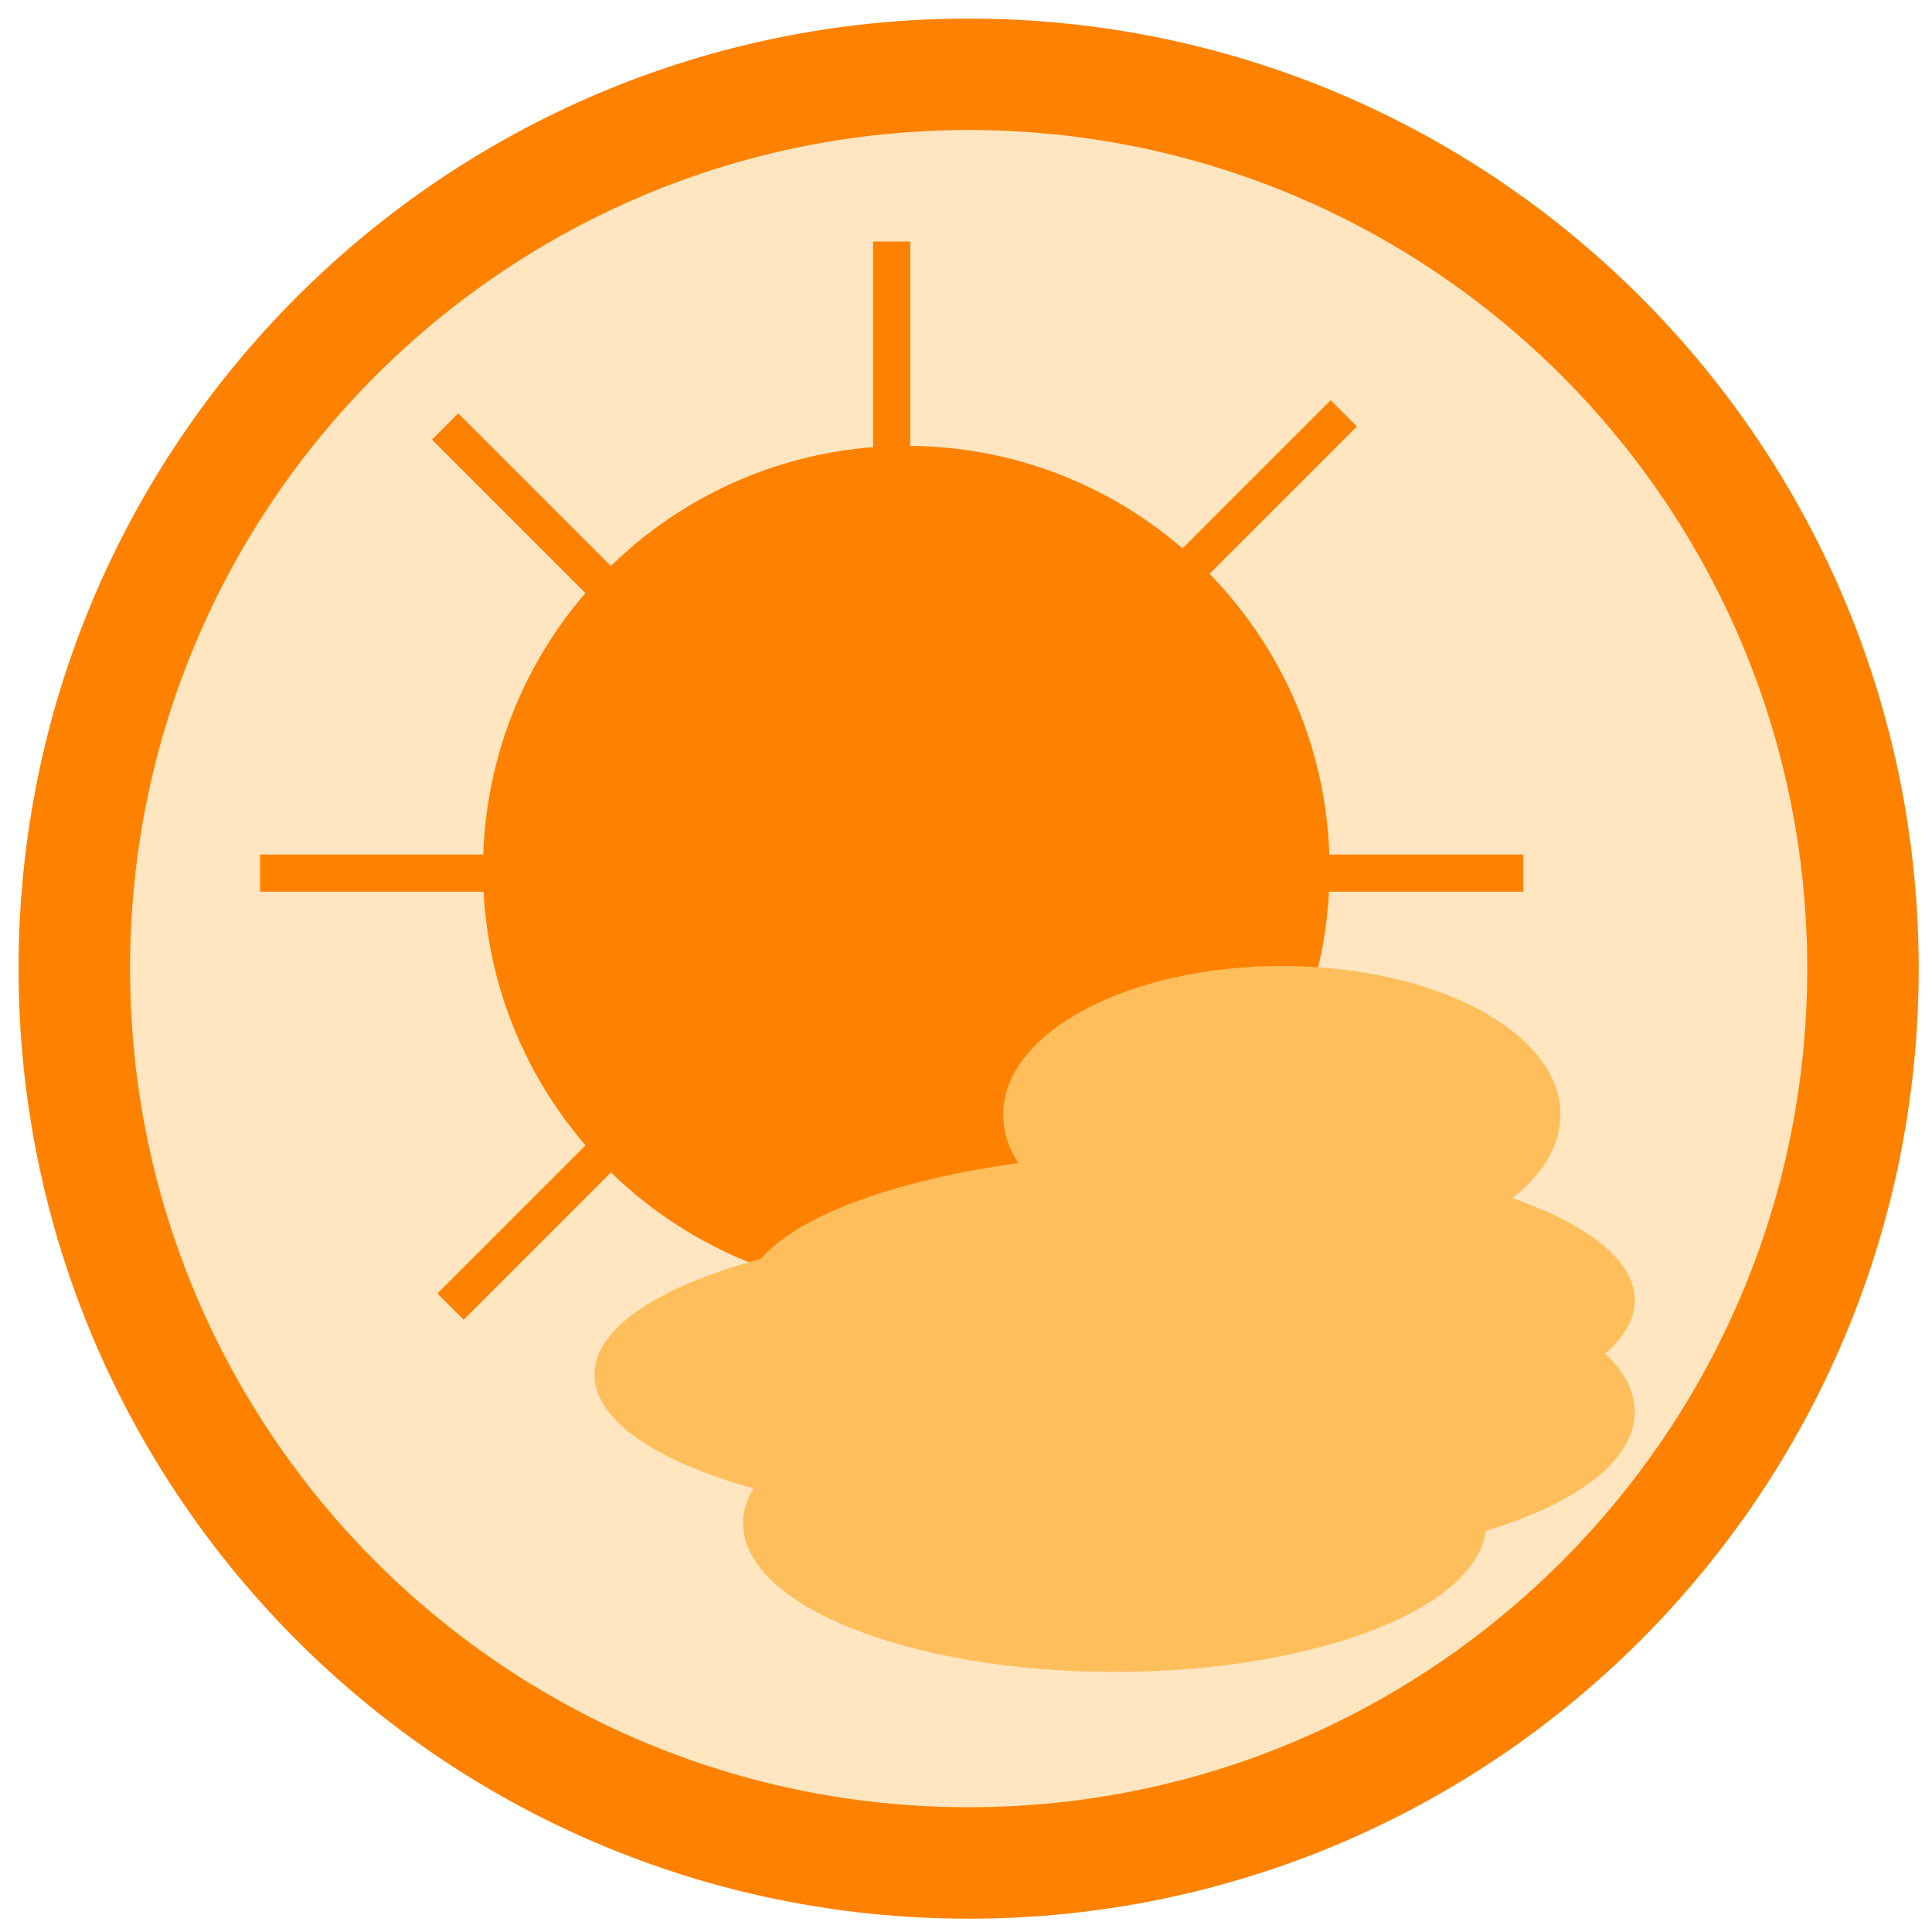
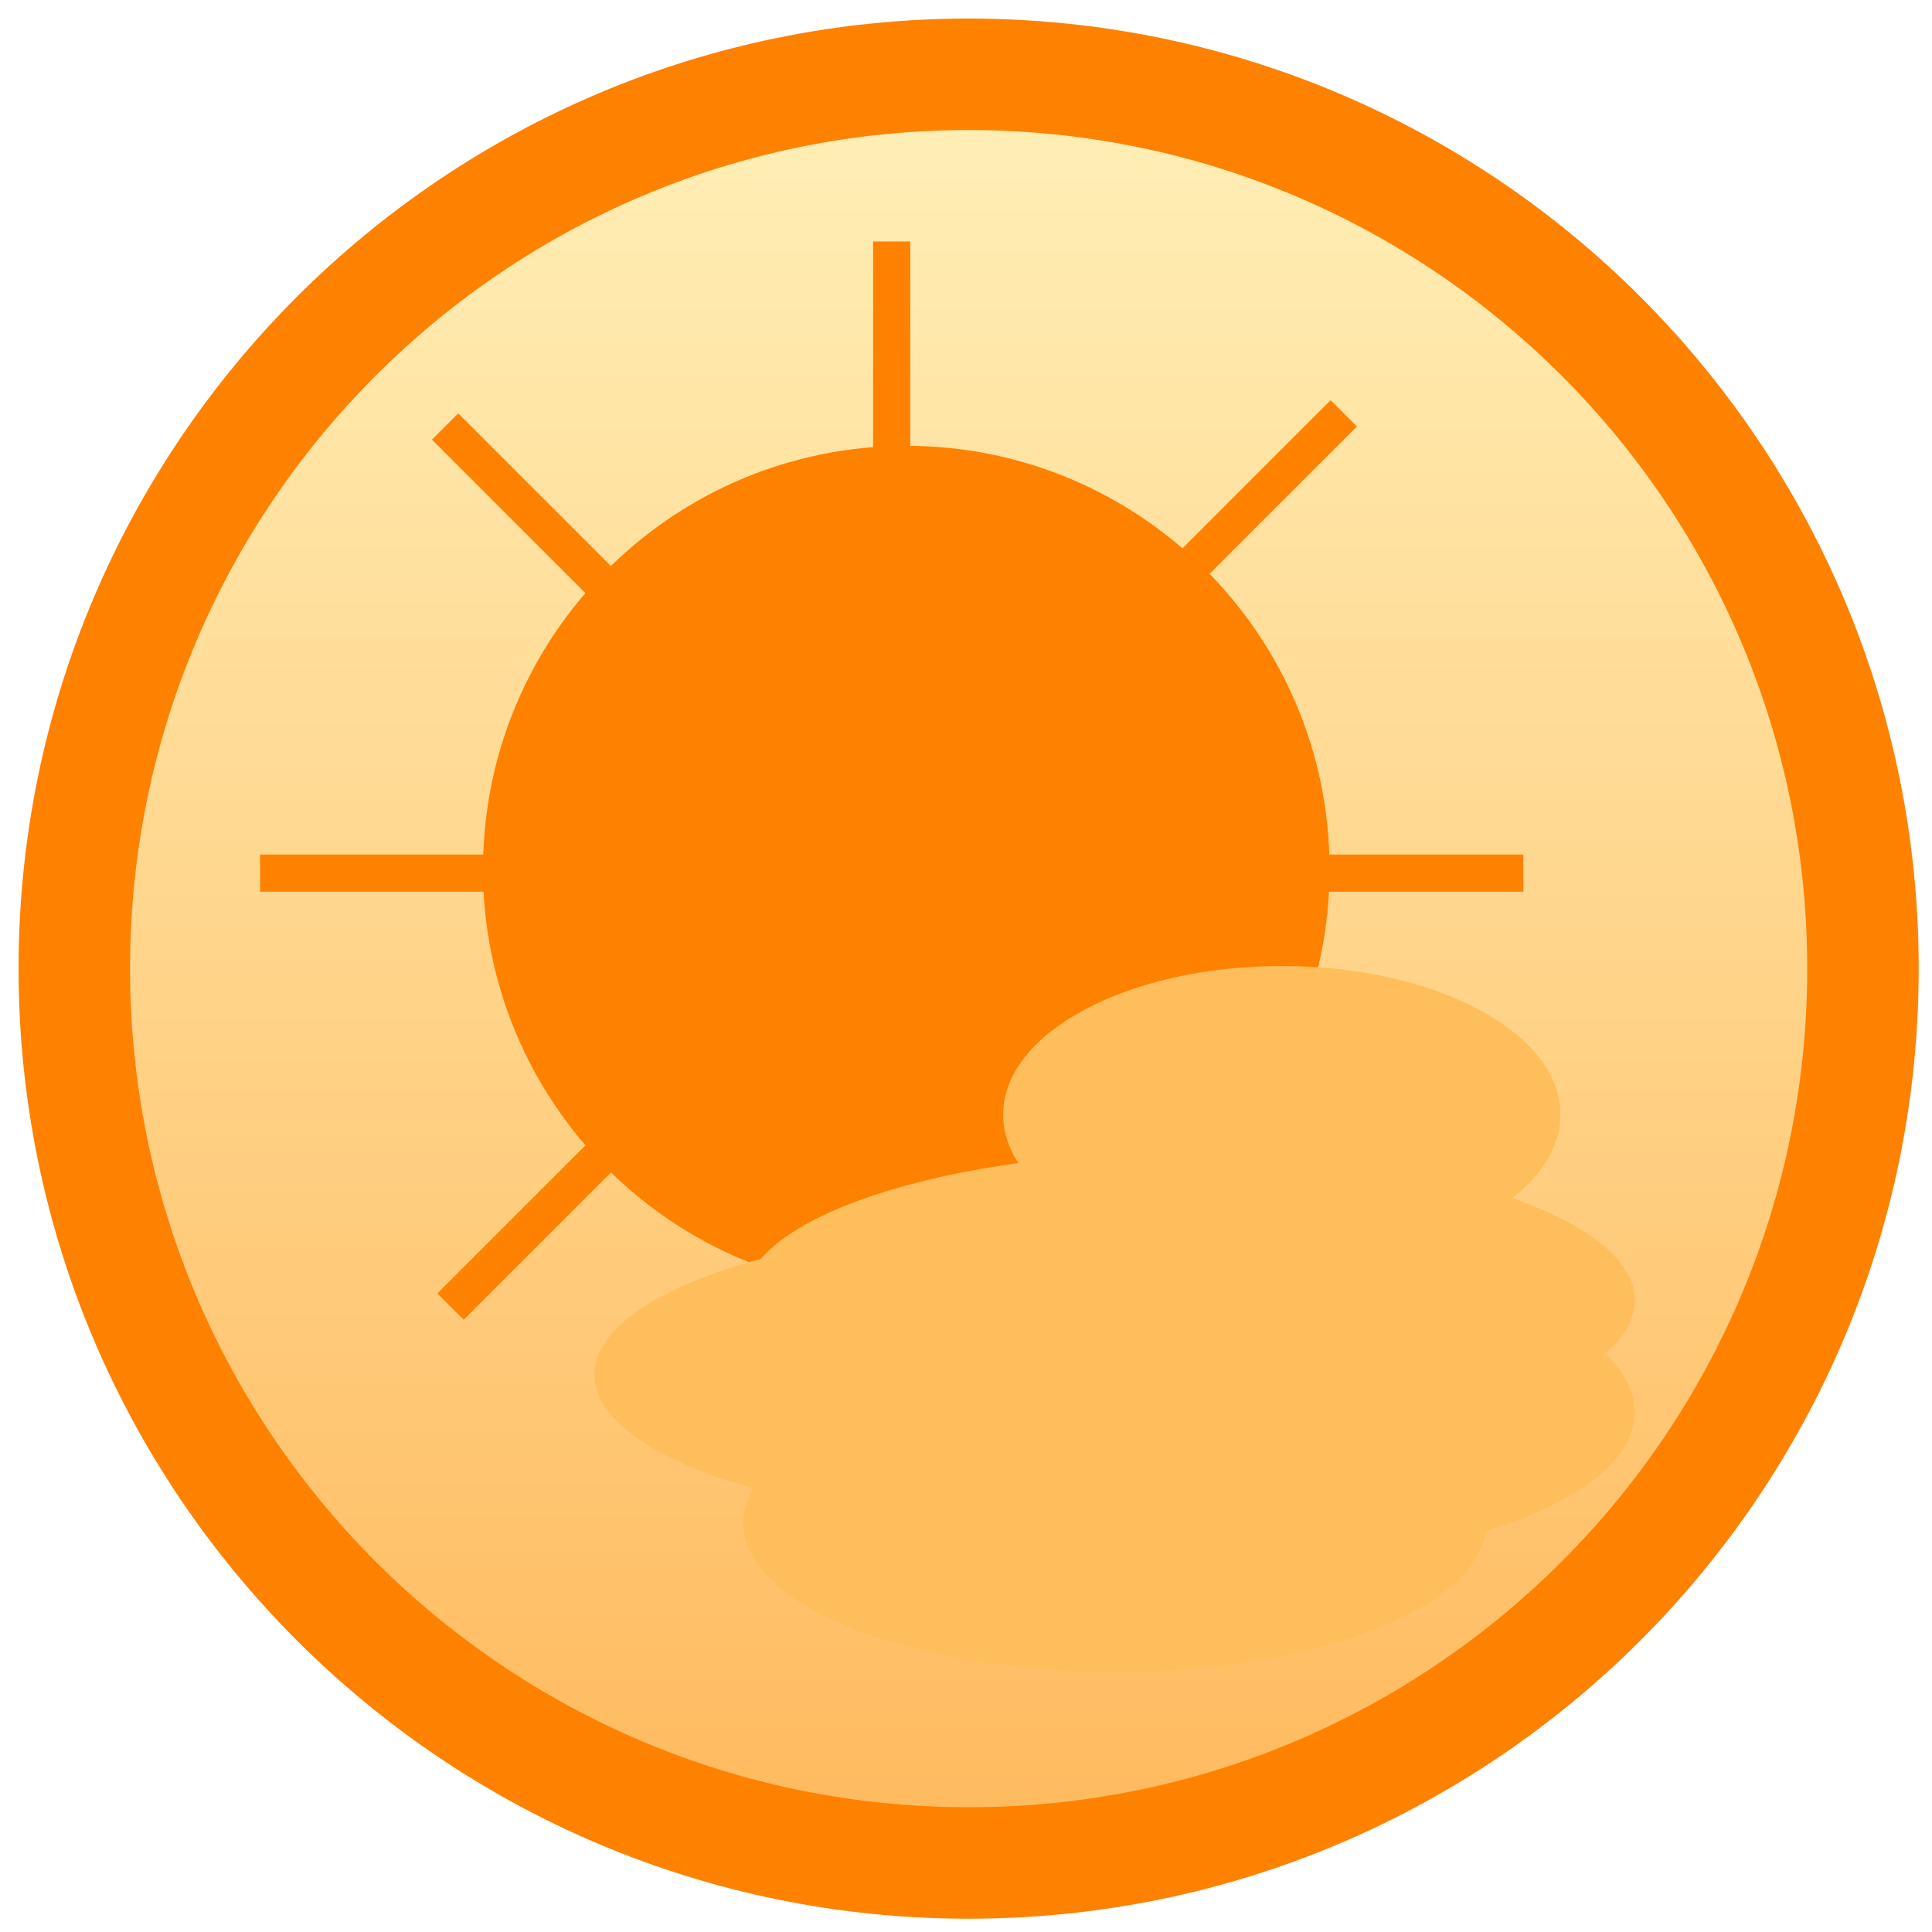
<svg xmlns="http://www.w3.org/2000/svg" width="52px" height="52px" viewBox="0 0 52 52" version="1.1">
-   <defs />
+   <defs>
+     <linearGradient x1="50%" y1="0%" x2="50%" y2="200.365%" id="linearGradient-1">
+       <stop stop-color="#FFF0B8" offset="0%" />
+       <stop stop-color="#FF8100" offset="100%" />
+     </linearGradient>
+   </defs>
  <g id="Page-1" stroke="none" stroke-width="1" fill="none" fill-rule="evenodd">
    <g id="Mobile-Portrait-Copy" transform="translate(-199, -185)">
      <g id="WeatherIcon" transform="translate(201, 187)">
-         <circle id="Oval-2-Copy-18" stroke="#FF8100" stroke-width="3" fill="#FFE6C0" cx="24.071" cy="24.071" r="24.071" />
+         <circle id="Oval-2-Copy-18" stroke="#FF8100" stroke-width="3" fill="url(#linearGradient-1)" cx="24.071" cy="24.071" r="24.071" />
        <circle id="Oval-2-Copy-9" fill="#FF8100" cx="22.393" cy="21.393" r="11.393" />
        <path d="M5.5,21.5 L38.5,21.5" id="Line" stroke="#FF8100" stroke-linecap="square" />
        <path d="M22,38 L22,5" id="Line-Copy" stroke="#FF8100" stroke-linecap="square" />
        <path d="M10.333,9.833 L33.667,33.167" id="Line-Copy-3" stroke="#FF8100" stroke-linecap="square" />
        <path d="M10.479,32.814 L33.814,9.479" id="Line-Copy-2" stroke="#FF8100" stroke-linecap="square" />
        <g id="Cloud" transform="translate(14, 24)" fill="#FFBE5C">
          <ellipse id="Oval-5" cx="16" cy="9" rx="12" ry="4" />
          <ellipse id="Oval-5-Copy-4" cx="18.5" cy="4" rx="7.5" ry="4" />
          <ellipse id="Oval-5-Copy" cx="12" cy="11" rx="12" ry="4" />
          <ellipse id="Oval-5-Copy-2" cx="14" cy="15" rx="10" ry="4" />
          <ellipse id="Oval-5-Copy-3" cx="18" cy="12" rx="10" ry="4" />
        </g>
      </g>
    </g>
  </g>
</svg>
